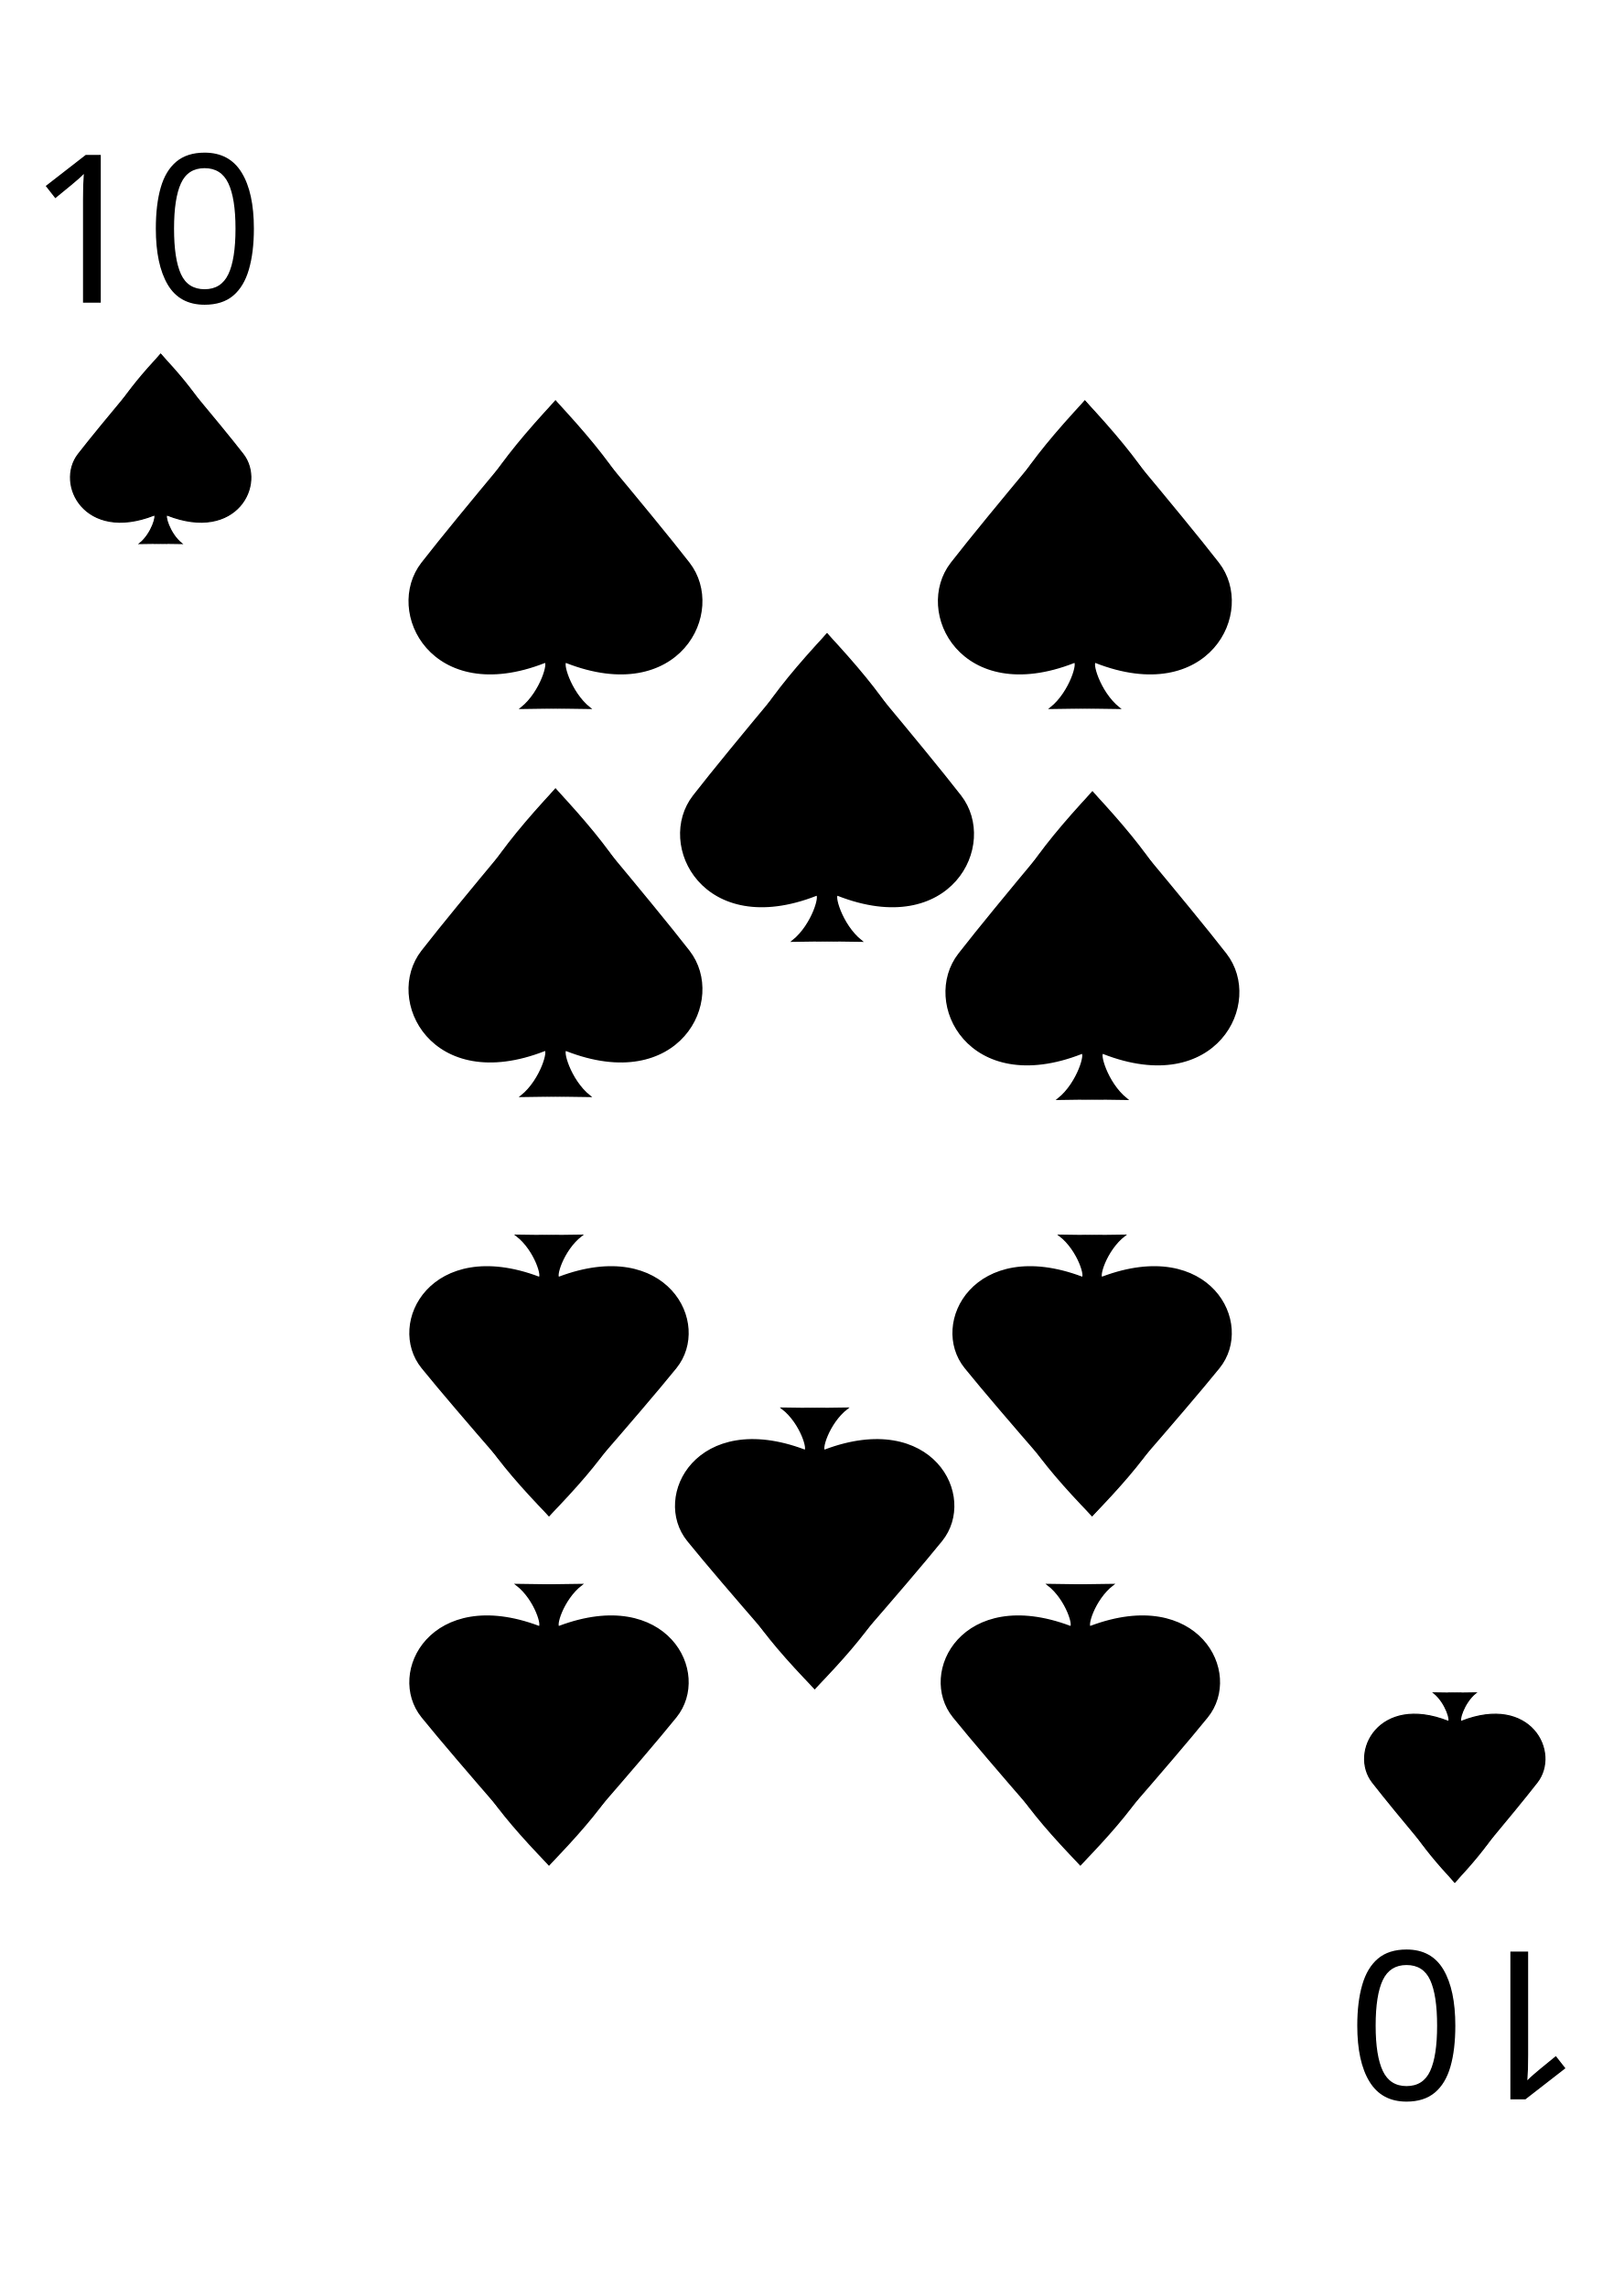
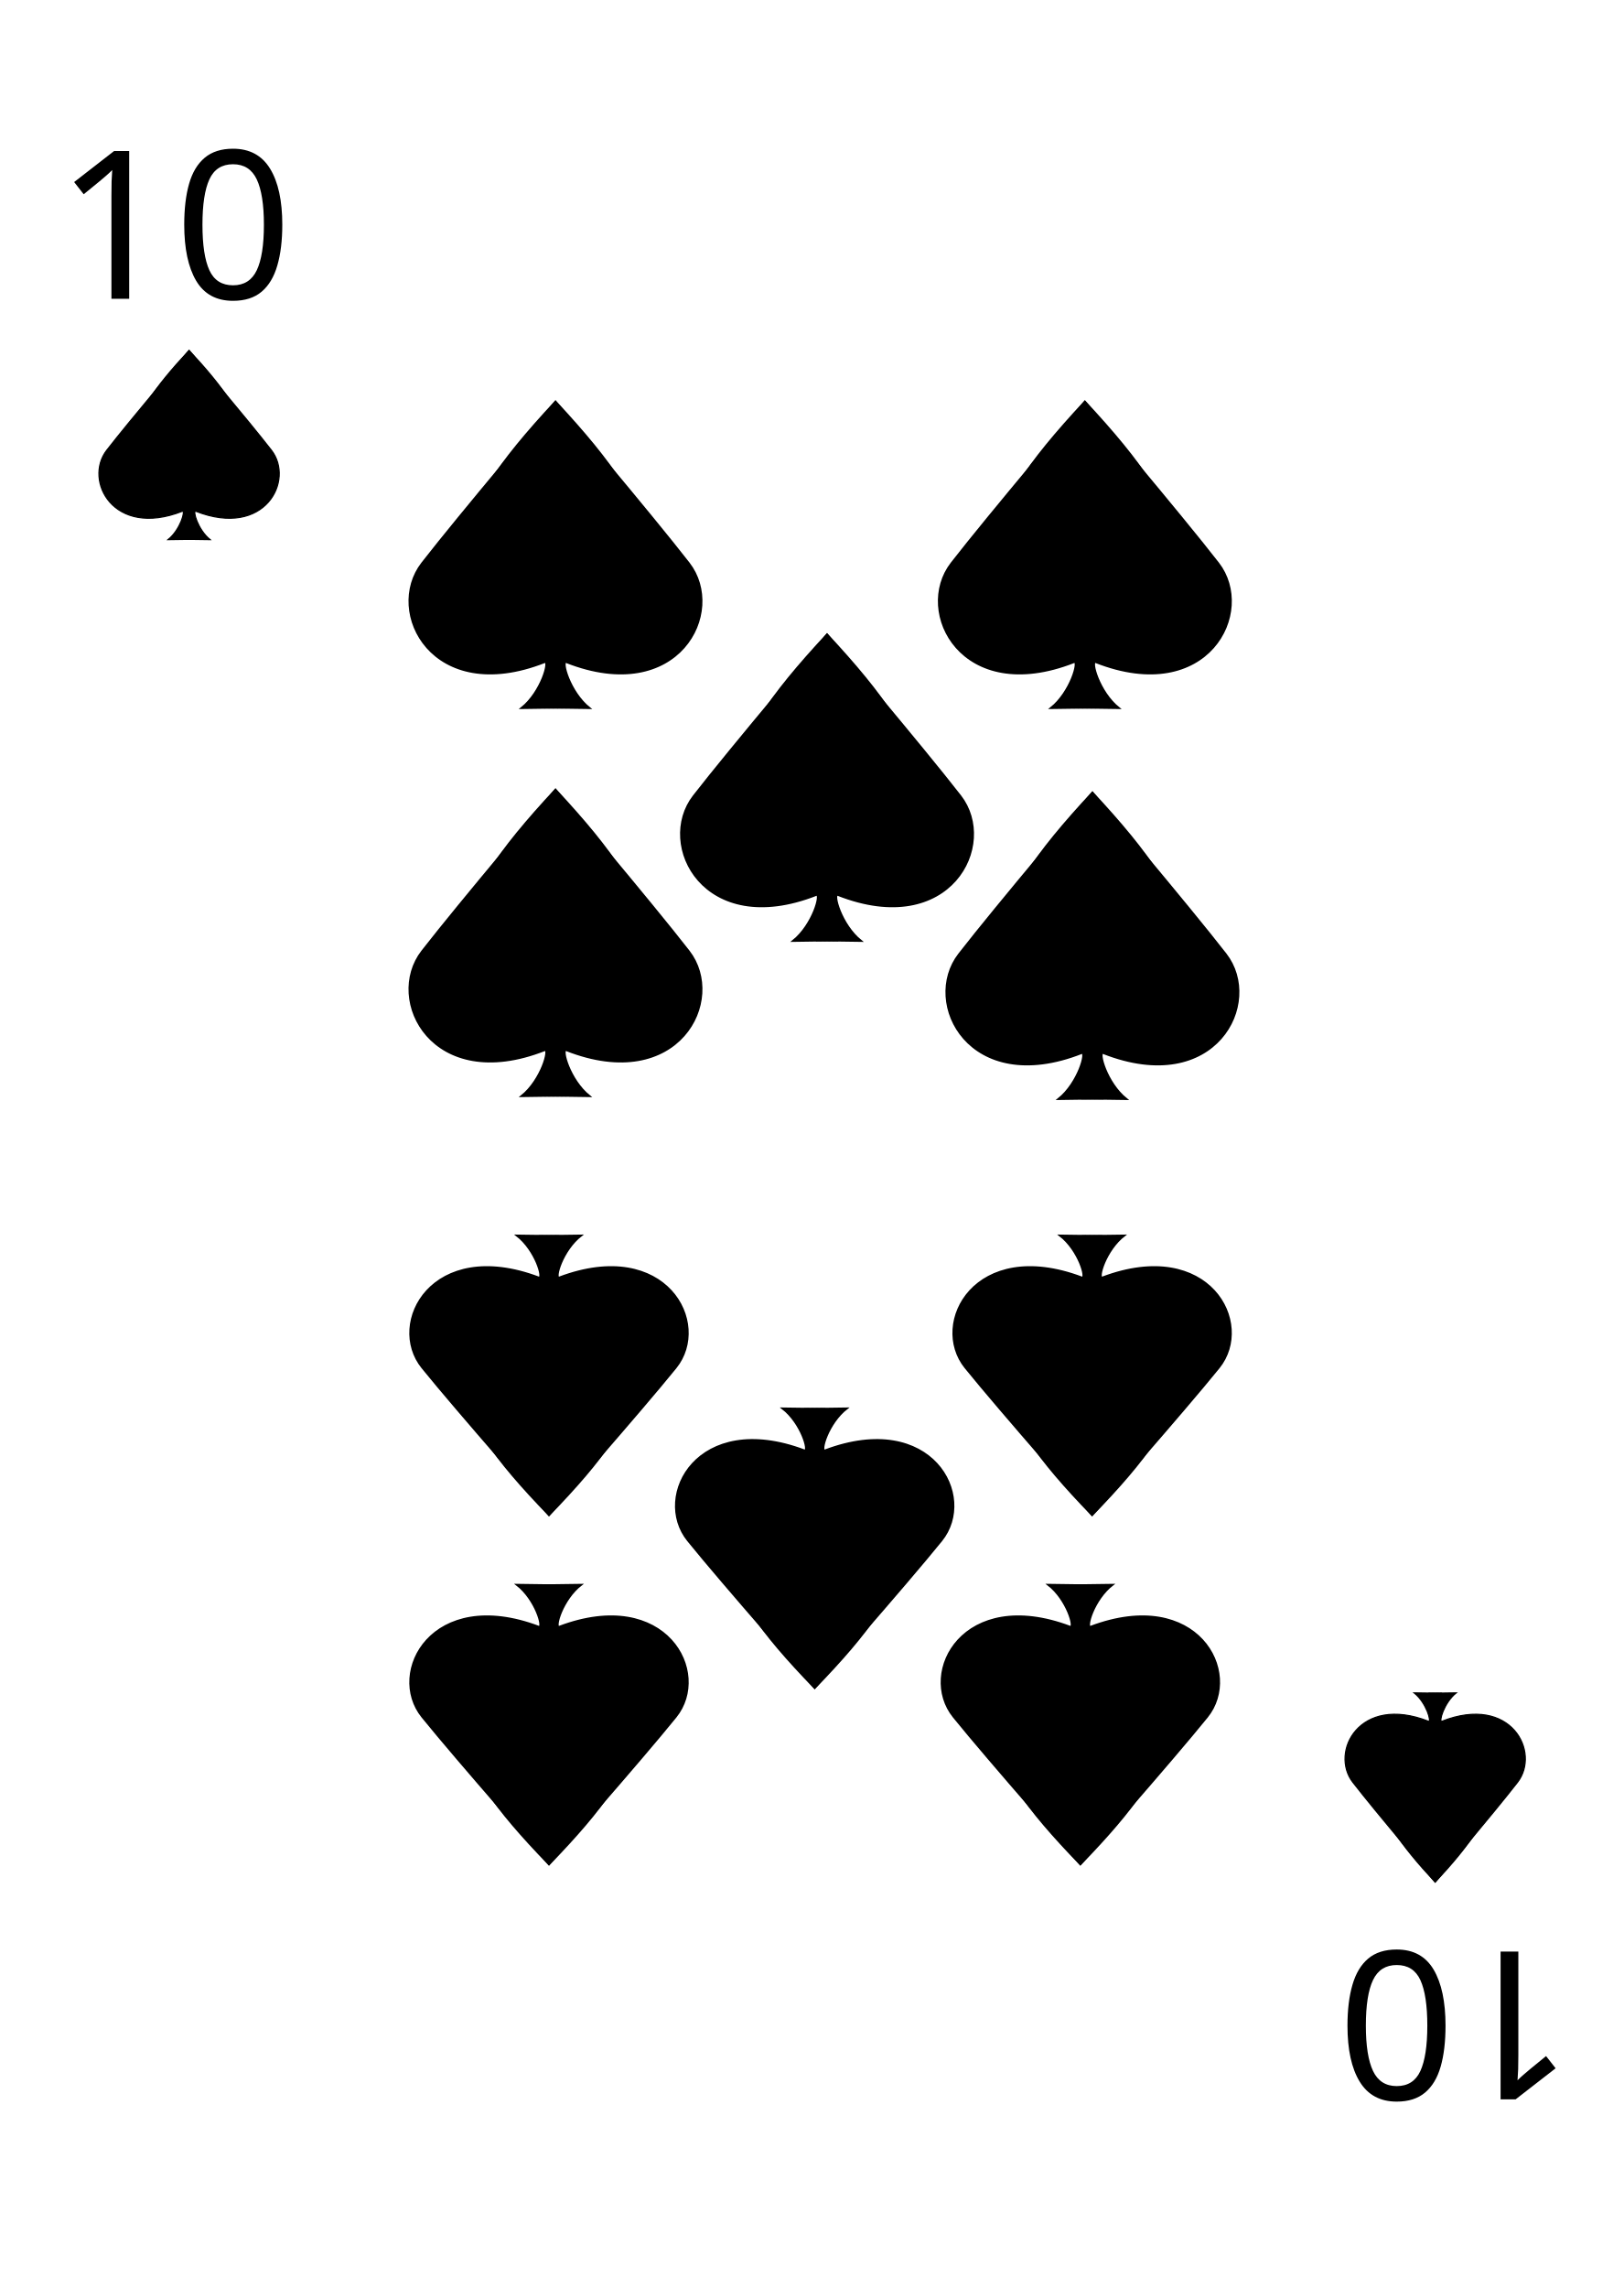
- <svg xmlns="http://www.w3.org/2000/svg" id="svg8" version="1.1" viewBox="0 0 443 624" height="624mm" width="443mm">
+ <svg xmlns="http://www.w3.org/2000/svg" width="443mm" height="624mm" viewBox="0 0 443 624" version="1.1" id="svg8">
  <defs id="defs2">
-     <clipPath clipPathUnits="userSpaceOnUse" id="clipEmfPath1">
-       <path d="M 0,0 H 264.091 V 373.013 H 0 Z" id="path833" />
+     <clipPath id="clipEmfPath1" clipPathUnits="userSpaceOnUse">
+       <path id="path833" d="M 0,0 H 264.091 V 373.013 H 0 Z" />
    </clipPath>
-     <pattern id="EMFhbasepattern" patternUnits="userSpaceOnUse" width="6" height="6" x="0" y="0" />
+     <pattern y="0" x="0" height="6" width="6" patternUnits="userSpaceOnUse" id="EMFhbasepattern" />
  </defs>
  <g id="layer1">
-     <text xml:space="preserve" style="font-style:normal;font-weight:normal;font-size:27.566px;line-height:1.25;font-family:sans-serif;fill:#000000;fill-opacity:1;stroke:none;stroke-width:0.861" x="26.895" y="60.38" id="text874">
-       <tspan x="26.895" y="60.38" style="font-style:normal;font-variant:normal;font-weight:normal;font-stretch:normal;font-size:27.566px;font-family:Cabin;-inkscape-font-specification:Cabin;stroke-width:0.861" id="tspan884" />
+     <text id="text874" y="60.38" x="26.895" style="font-style:normal;font-weight:normal;font-size:27.566px;line-height:1.25;font-family:sans-serif;fill:#000000;fill-opacity:1;stroke:none;stroke-width:0.861" xml:space="preserve">
+       <tspan id="tspan884" style="font-style:normal;font-variant:normal;font-weight:normal;font-stretch:normal;font-size:27.566px;font-family:Cabin;-inkscape-font-specification:Cabin;stroke-width:0.861" y="60.38" x="26.895" />
    </text>
-     <text id="text1076" y="82.549" x="7.461" style="font-style:normal;font-weight:normal;font-size:56.444px;line-height:1.25;font-family:sans-serif;fill:#000000;fill-opacity:1;stroke:none;stroke-width:0.265" xml:space="preserve">
-       <tspan style="font-style:normal;font-variant:normal;font-weight:normal;font-stretch:normal;font-size:56.444px;font-family:TechnicLite;-inkscape-font-specification:TechnicLite;fill:#000000;fill-opacity:1;stroke-width:0.265" y="82.549" x="7.461" id="tspan1074">10</tspan>
+     <text xml:space="preserve" style="font-style:normal;font-weight:normal;font-size:56.444px;line-height:1.25;font-family:sans-serif;fill:#000000;fill-opacity:1;stroke:none;stroke-width:0.265" x="15.212" y="81.48" id="text1076">
+       <tspan id="tspan1074" x="15.212" y="81.48" style="font-style:normal;font-variant:normal;font-weight:normal;font-stretch:normal;font-size:56.444px;font-family:TechnicLite;-inkscape-font-specification:TechnicLite;fill:#000000;fill-opacity:1;stroke-width:0.265">10</tspan>
    </text>
-     <text xml:space="preserve" style="font-style:normal;font-weight:normal;font-size:56.444px;line-height:1.25;font-family:sans-serif;fill:#000000;fill-opacity:1;stroke:none;stroke-width:0.265" x="-432.076" y="-532.247" id="text969" transform="scale(-1)">
-       <tspan id="tspan967" x="-432.076" y="-532.247" style="font-style:normal;font-variant:normal;font-weight:normal;font-stretch:normal;font-size:56.444px;font-family:TechnicLite;-inkscape-font-specification:TechnicLite;fill:#000000;fill-opacity:1;stroke-width:0.265">10</tspan>
+     <text transform="scale(-1)" id="text969" y="-532.247" x="-429.404" style="font-style:normal;font-weight:normal;font-size:56.444px;line-height:1.25;font-family:sans-serif;fill:#000000;fill-opacity:1;stroke:none;stroke-width:0.265" xml:space="preserve">
+       <tspan style="font-style:normal;font-variant:normal;font-weight:normal;font-stretch:normal;font-size:56.444px;font-family:TechnicLite;-inkscape-font-specification:TechnicLite;fill:#000000;fill-opacity:1;stroke-width:0.265" y="-532.247" x="-429.404" id="tspan967">10</tspan>
    </text>
-     <g transform="translate(17.2517,95.85543)" id="layer1-5">
-       <path style="fill:#000000;fill-opacity:1;stroke:#000000;stroke-width:0.312px;stroke-linecap:butt;stroke-linejoin:miter;stroke-opacity:1" d="m 26.581,0.792 c 0,0 -16.102,19.019 -22.457,27.208 -6.355,8.189 1.728,24.048 20.63,16.642 0.927,-0.363 -0.52,5.034 -3.91,7.747 l 7.388,-0.106 -2.197,-8.809 C 48.075,31.786 45.872,21.467 26.581,0.792 Z" id="path835" />
-       <path id="path841" d="m 26.581,0.792 c 0,0 16.102,19.019 22.457,27.208 6.355,8.189 -1.728,24.048 -20.63,16.642 -0.927,-0.363 0.52,5.034 3.91,7.747 l -7.388,-0.106 2.197,-8.809 C 5.086,31.786 7.289,21.467 26.581,0.792 Z" style="fill:#000000;fill-opacity:1;stroke:#000000;stroke-width:0.312px;stroke-linecap:butt;stroke-linejoin:miter;stroke-opacity:1" />
-       <rect style="fill:#000000;fill-opacity:1;stroke:#000000;stroke-width:0.936;stroke-linecap:round;stroke-linejoin:round;paint-order:stroke fill markers" id="rect843" width="2.081" height="6.398" x="25.54" y="40.48" />
+     <g id="layer1-5" transform="translate(25.00252,94.78636)">
+       <path id="path835" d="m 26.581,0.792 c 0,0 -16.102,19.019 -22.457,27.208 -6.355,8.189 1.728,24.048 20.63,16.642 0.927,-0.363 -0.52,5.034 -3.91,7.747 l 7.388,-0.106 -2.197,-8.809 C 48.075,31.786 45.872,21.467 26.581,0.792 Z" style="fill:#000000;fill-opacity:1;stroke:#000000;stroke-width:0.312px;stroke-linecap:butt;stroke-linejoin:miter;stroke-opacity:1" />
+       <path style="fill:#000000;fill-opacity:1;stroke:#000000;stroke-width:0.312px;stroke-linecap:butt;stroke-linejoin:miter;stroke-opacity:1" d="m 26.581,0.792 c 0,0 16.102,19.019 22.457,27.208 6.355,8.189 -1.728,24.048 -20.63,16.642 -0.927,-0.363 0.52,5.034 3.91,7.747 l -7.388,-0.106 2.197,-8.809 C 5.086,31.786 7.289,21.467 26.581,0.792 Z" id="path841" />
+       <rect y="40.48" x="25.54" height="6.398" width="2.081" id="rect843" style="fill:#000000;fill-opacity:1;stroke:#000000;stroke-width:0.936;stroke-linecap:round;stroke-linejoin:round;paint-order:stroke fill markers" />
    </g>
-     <g id="g1043" transform="matrix(1,0,0,-1,370.2945,514.0833)">
-       <path id="path1037" d="m 26.581,0.792 c 0,0 -16.102,19.019 -22.457,27.208 -6.355,8.189 1.728,24.048 20.63,16.642 0.927,-0.363 -0.52,5.034 -3.91,7.747 l 7.388,-0.106 -2.197,-8.809 C 48.075,31.786 45.872,21.467 26.581,0.792 Z" style="fill:#000000;fill-opacity:1;stroke:#000000;stroke-width:0.312px;stroke-linecap:butt;stroke-linejoin:miter;stroke-opacity:1" />
-       <path style="fill:#000000;fill-opacity:1;stroke:#000000;stroke-width:0.312px;stroke-linecap:butt;stroke-linejoin:miter;stroke-opacity:1" d="m 26.581,0.792 c 0,0 16.102,19.019 22.457,27.208 6.355,8.189 -1.728,24.048 -20.63,16.642 -0.927,-0.363 0.52,5.034 3.91,7.747 l -7.388,-0.106 2.197,-8.809 C 5.086,31.786 7.289,21.467 26.581,0.792 Z" id="path1039" />
-       <rect y="40.48" x="25.54" height="6.398" width="2.081" id="rect1041" style="fill:#000000;fill-opacity:1;stroke:#000000;stroke-width:0.936;stroke-linecap:round;stroke-linejoin:round;paint-order:stroke fill markers" />
+     <g transform="matrix(1,0,0,-1,364.9491,514.0833)" id="g1043">
+       <path style="fill:#000000;fill-opacity:1;stroke:#000000;stroke-width:0.312px;stroke-linecap:butt;stroke-linejoin:miter;stroke-opacity:1" d="m 26.581,0.792 c 0,0 -16.102,19.019 -22.457,27.208 -6.355,8.189 1.728,24.048 20.63,16.642 0.927,-0.363 -0.52,5.034 -3.91,7.747 l 7.388,-0.106 -2.197,-8.809 C 48.075,31.786 45.872,21.467 26.581,0.792 Z" id="path1037" />
+       <path id="path1039" d="m 26.581,0.792 c 0,0 16.102,19.019 22.457,27.208 6.355,8.189 -1.728,24.048 -20.63,16.642 -0.927,-0.363 0.52,5.034 3.91,7.747 l -7.388,-0.106 2.197,-8.809 C 5.086,31.786 7.289,21.467 26.581,0.792 Z" style="fill:#000000;fill-opacity:1;stroke:#000000;stroke-width:0.312px;stroke-linecap:butt;stroke-linejoin:miter;stroke-opacity:1" />
+       <rect style="fill:#000000;fill-opacity:1;stroke:#000000;stroke-width:0.936;stroke-linecap:round;stroke-linejoin:round;paint-order:stroke fill markers" id="rect1041" width="2.081" height="6.398" x="25.54" y="40.48" />
    </g>
-     <g id="g1051" transform="matrix(1.62,0,0,1.62,108.4778,108.2526)">
-       <path id="path1045" d="m 26.581,0.792 c 0,0 -16.102,19.019 -22.457,27.208 -6.355,8.189 1.728,24.048 20.63,16.642 0.927,-0.363 -0.52,5.034 -3.91,7.747 l 7.388,-0.106 -2.197,-8.809 C 48.075,31.786 45.872,21.467 26.581,0.792 Z" style="fill:#000000;fill-opacity:1;stroke:#000000;stroke-width:0.312px;stroke-linecap:butt;stroke-linejoin:miter;stroke-opacity:1" />
-       <path style="fill:#000000;fill-opacity:1;stroke:#000000;stroke-width:0.312px;stroke-linecap:butt;stroke-linejoin:miter;stroke-opacity:1" d="m 26.581,0.792 c 0,0 16.102,19.019 22.457,27.208 6.355,8.189 -1.728,24.048 -20.63,16.642 -0.927,-0.363 0.52,5.034 3.91,7.747 l -7.388,-0.106 2.197,-8.809 C 5.086,31.786 7.289,21.467 26.581,0.792 Z" id="path1047" />
-       <rect y="40.48" x="25.54" height="6.398" width="2.081" id="rect1049" style="fill:#000000;fill-opacity:1;stroke:#000000;stroke-width:0.936;stroke-linecap:round;stroke-linejoin:round;paint-order:stroke fill markers" />
+     <g transform="matrix(1.62,0,0,1.62,108.4778,108.2526)" id="g1051">
+       <path style="fill:#000000;fill-opacity:1;stroke:#000000;stroke-width:0.312px;stroke-linecap:butt;stroke-linejoin:miter;stroke-opacity:1" d="m 26.581,0.792 c 0,0 -16.102,19.019 -22.457,27.208 -6.355,8.189 1.728,24.048 20.63,16.642 0.927,-0.363 -0.52,5.034 -3.91,7.747 l 7.388,-0.106 -2.197,-8.809 C 48.075,31.786 45.872,21.467 26.581,0.792 Z" id="path1045" />
+       <path id="path1047" d="m 26.581,0.792 c 0,0 16.102,19.019 22.457,27.208 6.355,8.189 -1.728,24.048 -20.63,16.642 -0.927,-0.363 0.52,5.034 3.91,7.747 l -7.388,-0.106 2.197,-8.809 C 5.086,31.786 7.289,21.467 26.581,0.792 Z" style="fill:#000000;fill-opacity:1;stroke:#000000;stroke-width:0.312px;stroke-linecap:butt;stroke-linejoin:miter;stroke-opacity:1" />
+       <rect style="fill:#000000;fill-opacity:1;stroke:#000000;stroke-width:0.936;stroke-linecap:round;stroke-linejoin:round;paint-order:stroke fill markers" id="rect1049" width="2.081" height="6.398" x="25.54" y="40.48" />
    </g>
-     <g transform="matrix(1.539817,0,0,-1.478473,253.8019,509.6401)" id="g1059">
-       <path style="fill:#000000;fill-opacity:1;stroke:#000000;stroke-width:0.312px;stroke-linecap:butt;stroke-linejoin:miter;stroke-opacity:1" d="m 26.581,0.792 c 0,0 -16.102,19.019 -22.457,27.208 -6.355,8.189 1.728,24.048 20.63,16.642 0.927,-0.363 -0.52,5.034 -3.91,7.747 l 7.388,-0.106 -2.197,-8.809 C 48.075,31.786 45.872,21.467 26.581,0.792 Z" id="path1053" />
-       <path id="path1055" d="m 26.581,0.792 c 0,0 16.102,19.019 22.457,27.208 6.355,8.189 -1.728,24.048 -20.63,16.642 -0.927,-0.363 0.52,5.034 3.91,7.747 l -7.388,-0.106 2.197,-8.809 C 5.086,31.786 7.289,21.467 26.581,0.792 Z" style="fill:#000000;fill-opacity:1;stroke:#000000;stroke-width:0.312px;stroke-linecap:butt;stroke-linejoin:miter;stroke-opacity:1" />
-       <rect style="fill:#000000;fill-opacity:1;stroke:#000000;stroke-width:0.936;stroke-linecap:round;stroke-linejoin:round;paint-order:stroke fill markers" id="rect1057" width="2.081" height="6.398" x="25.54" y="40.48" />
+     <g id="g1059" transform="matrix(1.539817,0,0,-1.478473,253.8019,509.6401)">
+       <path id="path1053" d="m 26.581,0.792 c 0,0 -16.102,19.019 -22.457,27.208 -6.355,8.189 1.728,24.048 20.63,16.642 0.927,-0.363 -0.52,5.034 -3.91,7.747 l 7.388,-0.106 -2.197,-8.809 C 48.075,31.786 45.872,21.467 26.581,0.792 Z" style="fill:#000000;fill-opacity:1;stroke:#000000;stroke-width:0.312px;stroke-linecap:butt;stroke-linejoin:miter;stroke-opacity:1" />
+       <path style="fill:#000000;fill-opacity:1;stroke:#000000;stroke-width:0.312px;stroke-linecap:butt;stroke-linejoin:miter;stroke-opacity:1" d="m 26.581,0.792 c 0,0 16.102,19.019 22.457,27.208 6.355,8.189 -1.728,24.048 -20.63,16.642 -0.927,-0.363 0.52,5.034 3.91,7.747 l -7.388,-0.106 2.197,-8.809 C 5.086,31.786 7.289,21.467 26.581,0.792 Z" id="path1055" />
+       <rect y="40.48" x="25.54" height="6.398" width="2.081" id="rect1057" style="fill:#000000;fill-opacity:1;stroke:#000000;stroke-width:0.936;stroke-linecap:round;stroke-linejoin:round;paint-order:stroke fill markers" />
    </g>
-     <g id="g862" transform="matrix(1.539817,0,0,-1.478473,108.8399,509.6401)">
-       <path id="path856" d="m 26.581,0.792 c 0,0 -16.102,19.019 -22.457,27.208 -6.355,8.189 1.728,24.048 20.63,16.642 0.927,-0.363 -0.52,5.034 -3.91,7.747 l 7.388,-0.106 -2.197,-8.809 C 48.075,31.786 45.872,21.467 26.581,0.792 Z" style="fill:#000000;fill-opacity:1;stroke:#000000;stroke-width:0.312px;stroke-linecap:butt;stroke-linejoin:miter;stroke-opacity:1" />
-       <path style="fill:#000000;fill-opacity:1;stroke:#000000;stroke-width:0.312px;stroke-linecap:butt;stroke-linejoin:miter;stroke-opacity:1" d="m 26.581,0.792 c 0,0 16.102,19.019 22.457,27.208 6.355,8.189 -1.728,24.048 -20.63,16.642 -0.927,-0.363 0.52,5.034 3.91,7.747 l -7.388,-0.106 2.197,-8.809 C 5.086,31.786 7.289,21.467 26.581,0.792 Z" id="path858" />
-       <rect y="40.48" x="25.54" height="6.398" width="2.081" id="rect860" style="fill:#000000;fill-opacity:1;stroke:#000000;stroke-width:0.936;stroke-linecap:round;stroke-linejoin:round;paint-order:stroke fill markers" />
+     <g transform="matrix(1.539817,0,0,-1.478473,108.8399,509.6401)" id="g862">
+       <path style="fill:#000000;fill-opacity:1;stroke:#000000;stroke-width:0.312px;stroke-linecap:butt;stroke-linejoin:miter;stroke-opacity:1" d="m 26.581,0.792 c 0,0 -16.102,19.019 -22.457,27.208 -6.355,8.189 1.728,24.048 20.63,16.642 0.927,-0.363 -0.52,5.034 -3.91,7.747 l 7.388,-0.106 -2.197,-8.809 C 48.075,31.786 45.872,21.467 26.581,0.792 Z" id="path856" />
+       <path id="path858" d="m 26.581,0.792 c 0,0 16.102,19.019 22.457,27.208 6.355,8.189 -1.728,24.048 -20.63,16.642 -0.927,-0.363 0.52,5.034 3.91,7.747 l -7.388,-0.106 2.197,-8.809 C 5.086,31.786 7.289,21.467 26.581,0.792 Z" style="fill:#000000;fill-opacity:1;stroke:#000000;stroke-width:0.312px;stroke-linecap:butt;stroke-linejoin:miter;stroke-opacity:1" />
+       <rect style="fill:#000000;fill-opacity:1;stroke:#000000;stroke-width:0.936;stroke-linecap:round;stroke-linejoin:round;paint-order:stroke fill markers" id="rect860" width="2.081" height="6.398" x="25.54" y="40.48" />
    </g>
-     <g transform="matrix(1.62,0,0,1.62,252.8983,108.2526)" id="g866">
-       <path style="fill:#000000;fill-opacity:1;stroke:#000000;stroke-width:0.312px;stroke-linecap:butt;stroke-linejoin:miter;stroke-opacity:1" d="m 26.581,0.792 c 0,0 -16.102,19.019 -22.457,27.208 -6.355,8.189 1.728,24.048 20.63,16.642 0.927,-0.363 -0.52,5.034 -3.91,7.747 l 7.388,-0.106 -2.197,-8.809 C 48.075,31.786 45.872,21.467 26.581,0.792 Z" id="path860" />
-       <path id="path862" d="m 26.581,0.792 c 0,0 16.102,19.019 22.457,27.208 6.355,8.189 -1.728,24.048 -20.63,16.642 -0.927,-0.363 0.52,5.034 3.91,7.747 l -7.388,-0.106 2.197,-8.809 C 5.086,31.786 7.289,21.467 26.581,0.792 Z" style="fill:#000000;fill-opacity:1;stroke:#000000;stroke-width:0.312px;stroke-linecap:butt;stroke-linejoin:miter;stroke-opacity:1" />
-       <rect style="fill:#000000;fill-opacity:1;stroke:#000000;stroke-width:0.936;stroke-linecap:round;stroke-linejoin:round;paint-order:stroke fill markers" id="rect864" width="2.081" height="6.398" x="25.54" y="40.48" />
+     <g id="g866" transform="matrix(1.62,0,0,1.62,252.8983,108.2526)">
+       <path id="path860" d="m 26.581,0.792 c 0,0 -16.102,19.019 -22.457,27.208 -6.355,8.189 1.728,24.048 20.63,16.642 0.927,-0.363 -0.52,5.034 -3.91,7.747 l 7.388,-0.106 -2.197,-8.809 C 48.075,31.786 45.872,21.467 26.581,0.792 Z" style="fill:#000000;fill-opacity:1;stroke:#000000;stroke-width:0.312px;stroke-linecap:butt;stroke-linejoin:miter;stroke-opacity:1" />
+       <path style="fill:#000000;fill-opacity:1;stroke:#000000;stroke-width:0.312px;stroke-linecap:butt;stroke-linejoin:miter;stroke-opacity:1" d="m 26.581,0.792 c 0,0 16.102,19.019 22.457,27.208 6.355,8.189 -1.728,24.048 -20.63,16.642 -0.927,-0.363 0.52,5.034 3.91,7.747 l -7.388,-0.106 2.197,-8.809 C 5.086,31.786 7.289,21.467 26.581,0.792 Z" id="path862" />
+       <rect y="40.48" x="25.54" height="6.398" width="2.081" id="rect864" style="fill:#000000;fill-opacity:1;stroke:#000000;stroke-width:0.936;stroke-linecap:round;stroke-linejoin:round;paint-order:stroke fill markers" />
    </g>
-     <g transform="matrix(1.539817,0,0,-1.478473,108.8399,414.3901)" id="g874">
-       <path style="fill:#000000;fill-opacity:1;stroke:#000000;stroke-width:0.312px;stroke-linecap:butt;stroke-linejoin:miter;stroke-opacity:1" d="m 26.581,0.792 c 0,0 -16.102,19.019 -22.457,27.208 -6.355,8.189 1.728,24.048 20.63,16.642 0.927,-0.363 -0.52,5.034 -3.91,7.747 l 7.388,-0.106 -2.197,-8.809 C 48.075,31.786 45.872,21.467 26.581,0.792 Z" id="path868" />
-       <path id="path870" d="m 26.581,0.792 c 0,0 16.102,19.019 22.457,27.208 6.355,8.189 -1.728,24.048 -20.63,16.642 -0.927,-0.363 0.52,5.034 3.91,7.747 l -7.388,-0.106 2.197,-8.809 C 5.086,31.786 7.289,21.467 26.581,0.792 Z" style="fill:#000000;fill-opacity:1;stroke:#000000;stroke-width:0.312px;stroke-linecap:butt;stroke-linejoin:miter;stroke-opacity:1" />
-       <rect style="fill:#000000;fill-opacity:1;stroke:#000000;stroke-width:0.936;stroke-linecap:round;stroke-linejoin:round;paint-order:stroke fill markers" id="rect872" width="2.081" height="6.398" x="25.54" y="40.48" />
+     <g id="g874" transform="matrix(1.539817,0,0,-1.478473,108.8399,414.3901)">
+       <path id="path868" d="m 26.581,0.792 c 0,0 -16.102,19.019 -22.457,27.208 -6.355,8.189 1.728,24.048 20.63,16.642 0.927,-0.363 -0.52,5.034 -3.91,7.747 l 7.388,-0.106 -2.197,-8.809 C 48.075,31.786 45.872,21.467 26.581,0.792 Z" style="fill:#000000;fill-opacity:1;stroke:#000000;stroke-width:0.312px;stroke-linecap:butt;stroke-linejoin:miter;stroke-opacity:1" />
+       <path style="fill:#000000;fill-opacity:1;stroke:#000000;stroke-width:0.312px;stroke-linecap:butt;stroke-linejoin:miter;stroke-opacity:1" d="m 26.581,0.792 c 0,0 16.102,19.019 22.457,27.208 6.355,8.189 -1.728,24.048 -20.63,16.642 -0.927,-0.363 0.52,5.034 3.91,7.747 l -7.388,-0.106 2.197,-8.809 C 5.086,31.786 7.289,21.467 26.581,0.792 Z" id="path870" />
+       <rect y="40.48" x="25.54" height="6.398" width="2.081" id="rect872" style="fill:#000000;fill-opacity:1;stroke:#000000;stroke-width:0.936;stroke-linecap:round;stroke-linejoin:round;paint-order:stroke fill markers" />
    </g>
-     <g id="g882" transform="matrix(1.539817,0,0,-1.478473,257.0066,414.3901)">
-       <path id="path876" d="m 26.581,0.792 c 0,0 -16.102,19.019 -22.457,27.208 -6.355,8.189 1.728,24.048 20.63,16.642 0.927,-0.363 -0.52,5.034 -3.91,7.747 l 7.388,-0.106 -2.197,-8.809 C 48.075,31.786 45.872,21.467 26.581,0.792 Z" style="fill:#000000;fill-opacity:1;stroke:#000000;stroke-width:0.312px;stroke-linecap:butt;stroke-linejoin:miter;stroke-opacity:1" />
-       <path style="fill:#000000;fill-opacity:1;stroke:#000000;stroke-width:0.312px;stroke-linecap:butt;stroke-linejoin:miter;stroke-opacity:1" d="m 26.581,0.792 c 0,0 16.102,19.019 22.457,27.208 6.355,8.189 -1.728,24.048 -20.63,16.642 -0.927,-0.363 0.52,5.034 3.91,7.747 l -7.388,-0.106 2.197,-8.809 C 5.086,31.786 7.289,21.467 26.581,0.792 Z" id="path878" />
-       <rect y="40.48" x="25.54" height="6.398" width="2.081" id="rect880" style="fill:#000000;fill-opacity:1;stroke:#000000;stroke-width:0.936;stroke-linecap:round;stroke-linejoin:round;paint-order:stroke fill markers" />
+     <g transform="matrix(1.539817,0,0,-1.478473,257.0066,414.3901)" id="g882">
+       <path style="fill:#000000;fill-opacity:1;stroke:#000000;stroke-width:0.312px;stroke-linecap:butt;stroke-linejoin:miter;stroke-opacity:1" d="m 26.581,0.792 c 0,0 -16.102,19.019 -22.457,27.208 -6.355,8.189 1.728,24.048 20.63,16.642 0.927,-0.363 -0.52,5.034 -3.91,7.747 l 7.388,-0.106 -2.197,-8.809 C 48.075,31.786 45.872,21.467 26.581,0.792 Z" id="path876" />
+       <path id="path878" d="m 26.581,0.792 c 0,0 16.102,19.019 22.457,27.208 6.355,8.189 -1.728,24.048 -20.63,16.642 -0.927,-0.363 0.52,5.034 3.91,7.747 l -7.388,-0.106 2.197,-8.809 C 5.086,31.786 7.289,21.467 26.581,0.792 Z" style="fill:#000000;fill-opacity:1;stroke:#000000;stroke-width:0.312px;stroke-linecap:butt;stroke-linejoin:miter;stroke-opacity:1" />
+       <rect style="fill:#000000;fill-opacity:1;stroke:#000000;stroke-width:0.936;stroke-linecap:round;stroke-linejoin:round;paint-order:stroke fill markers" id="rect880" width="2.081" height="6.398" x="25.54" y="40.48" />
    </g>
-     <g transform="matrix(1.62,0,0,1.62,108.4778,214.0859)" id="g886">
-       <path style="fill:#000000;fill-opacity:1;stroke:#000000;stroke-width:0.312px;stroke-linecap:butt;stroke-linejoin:miter;stroke-opacity:1" d="m 26.581,0.792 c 0,0 -16.102,19.019 -22.457,27.208 -6.355,8.189 1.728,24.048 20.63,16.642 0.927,-0.363 -0.52,5.034 -3.91,7.747 l 7.388,-0.106 -2.197,-8.809 C 48.075,31.786 45.872,21.467 26.581,0.792 Z" id="path880" />
-       <path id="path882" d="m 26.581,0.792 c 0,0 16.102,19.019 22.457,27.208 6.355,8.189 -1.728,24.048 -20.63,16.642 -0.927,-0.363 0.52,5.034 3.91,7.747 l -7.388,-0.106 2.197,-8.809 C 5.086,31.786 7.289,21.467 26.581,0.792 Z" style="fill:#000000;fill-opacity:1;stroke:#000000;stroke-width:0.312px;stroke-linecap:butt;stroke-linejoin:miter;stroke-opacity:1" />
-       <rect style="fill:#000000;fill-opacity:1;stroke:#000000;stroke-width:0.936;stroke-linecap:round;stroke-linejoin:round;paint-order:stroke fill markers" id="rect884" width="2.081" height="6.398" x="25.54" y="40.48" />
+     <g id="g886" transform="matrix(1.62,0,0,1.62,108.4778,214.0859)">
+       <path id="path880" d="m 26.581,0.792 c 0,0 -16.102,19.019 -22.457,27.208 -6.355,8.189 1.728,24.048 20.63,16.642 0.927,-0.363 -0.52,5.034 -3.91,7.747 l 7.388,-0.106 -2.197,-8.809 C 48.075,31.786 45.872,21.467 26.581,0.792 Z" style="fill:#000000;fill-opacity:1;stroke:#000000;stroke-width:0.312px;stroke-linecap:butt;stroke-linejoin:miter;stroke-opacity:1" />
+       <path style="fill:#000000;fill-opacity:1;stroke:#000000;stroke-width:0.312px;stroke-linecap:butt;stroke-linejoin:miter;stroke-opacity:1" d="m 26.581,0.792 c 0,0 16.102,19.019 22.457,27.208 6.355,8.189 -1.728,24.048 -20.63,16.642 -0.927,-0.363 0.52,5.034 3.91,7.747 l -7.388,-0.106 2.197,-8.809 C 5.086,31.786 7.289,21.467 26.581,0.792 Z" id="path882" />
+       <rect y="40.48" x="25.54" height="6.398" width="2.081" id="rect884" style="fill:#000000;fill-opacity:1;stroke:#000000;stroke-width:0.936;stroke-linecap:round;stroke-linejoin:round;paint-order:stroke fill markers" />
    </g>
-     <g id="g894" transform="matrix(1.62,0,0,1.62,254.9587,214.8809)">
-       <path id="path888" d="m 26.581,0.792 c 0,0 -16.102,19.019 -22.457,27.208 -6.355,8.189 1.728,24.048 20.63,16.642 0.927,-0.363 -0.52,5.034 -3.91,7.747 l 7.388,-0.106 -2.197,-8.809 C 48.075,31.786 45.872,21.467 26.581,0.792 Z" style="fill:#000000;fill-opacity:1;stroke:#000000;stroke-width:0.312px;stroke-linecap:butt;stroke-linejoin:miter;stroke-opacity:1" />
-       <path style="fill:#000000;fill-opacity:1;stroke:#000000;stroke-width:0.312px;stroke-linecap:butt;stroke-linejoin:miter;stroke-opacity:1" d="m 26.581,0.792 c 0,0 16.102,19.019 22.457,27.208 6.355,8.189 -1.728,24.048 -20.63,16.642 -0.927,-0.363 0.52,5.034 3.91,7.747 l -7.388,-0.106 2.197,-8.809 C 5.086,31.786 7.289,21.467 26.581,0.792 Z" id="path890" />
-       <rect y="40.48" x="25.54" height="6.398" width="2.081" id="rect892" style="fill:#000000;fill-opacity:1;stroke:#000000;stroke-width:0.936;stroke-linecap:round;stroke-linejoin:round;paint-order:stroke fill markers" />
+     <g transform="matrix(1.62,0,0,1.62,254.9587,214.8809)" id="g894">
+       <path style="fill:#000000;fill-opacity:1;stroke:#000000;stroke-width:0.312px;stroke-linecap:butt;stroke-linejoin:miter;stroke-opacity:1" d="m 26.581,0.792 c 0,0 -16.102,19.019 -22.457,27.208 -6.355,8.189 1.728,24.048 20.63,16.642 0.927,-0.363 -0.52,5.034 -3.91,7.747 l 7.388,-0.106 -2.197,-8.809 C 48.075,31.786 45.872,21.467 26.581,0.792 Z" id="path888" />
+       <path id="path890" d="m 26.581,0.792 c 0,0 16.102,19.019 22.457,27.208 6.355,8.189 -1.728,24.048 -20.63,16.642 -0.927,-0.363 0.52,5.034 3.91,7.747 l -7.388,-0.106 2.197,-8.809 C 5.086,31.786 7.289,21.467 26.581,0.792 Z" style="fill:#000000;fill-opacity:1;stroke:#000000;stroke-width:0.312px;stroke-linecap:butt;stroke-linejoin:miter;stroke-opacity:1" />
+       <rect style="fill:#000000;fill-opacity:1;stroke:#000000;stroke-width:0.936;stroke-linecap:round;stroke-linejoin:round;paint-order:stroke fill markers" id="rect892" width="2.081" height="6.398" x="25.54" y="40.48" />
    </g>
-     <g id="g902" transform="matrix(1.62,0,0,1.62,182.5612,171.7526)">
-       <path id="path896" d="m 26.581,0.792 c 0,0 -16.102,19.019 -22.457,27.208 -6.355,8.189 1.728,24.048 20.63,16.642 0.927,-0.363 -0.52,5.034 -3.91,7.747 l 7.388,-0.106 -2.197,-8.809 C 48.075,31.786 45.872,21.467 26.581,0.792 Z" style="fill:#000000;fill-opacity:1;stroke:#000000;stroke-width:0.312px;stroke-linecap:butt;stroke-linejoin:miter;stroke-opacity:1" />
-       <path style="fill:#000000;fill-opacity:1;stroke:#000000;stroke-width:0.312px;stroke-linecap:butt;stroke-linejoin:miter;stroke-opacity:1" d="m 26.581,0.792 c 0,0 16.102,19.019 22.457,27.208 6.355,8.189 -1.728,24.048 -20.63,16.642 -0.927,-0.363 0.52,5.034 3.91,7.747 l -7.388,-0.106 2.197,-8.809 C 5.086,31.786 7.289,21.467 26.581,0.792 Z" id="path898" />
-       <rect y="40.48" x="25.54" height="6.398" width="2.081" id="rect900" style="fill:#000000;fill-opacity:1;stroke:#000000;stroke-width:0.936;stroke-linecap:round;stroke-linejoin:round;paint-order:stroke fill markers" />
+     <g transform="matrix(1.62,0,0,1.62,182.5612,171.7526)" id="g902">
+       <path style="fill:#000000;fill-opacity:1;stroke:#000000;stroke-width:0.312px;stroke-linecap:butt;stroke-linejoin:miter;stroke-opacity:1" d="m 26.581,0.792 c 0,0 -16.102,19.019 -22.457,27.208 -6.355,8.189 1.728,24.048 20.63,16.642 0.927,-0.363 -0.52,5.034 -3.91,7.747 l 7.388,-0.106 -2.197,-8.809 C 48.075,31.786 45.872,21.467 26.581,0.792 Z" id="path896" />
+       <path id="path898" d="m 26.581,0.792 c 0,0 16.102,19.019 22.457,27.208 6.355,8.189 -1.728,24.048 -20.63,16.642 -0.927,-0.363 0.52,5.034 3.91,7.747 l -7.388,-0.106 2.197,-8.809 C 5.086,31.786 7.289,21.467 26.581,0.792 Z" style="fill:#000000;fill-opacity:1;stroke:#000000;stroke-width:0.312px;stroke-linecap:butt;stroke-linejoin:miter;stroke-opacity:1" />
+       <rect style="fill:#000000;fill-opacity:1;stroke:#000000;stroke-width:0.936;stroke-linecap:round;stroke-linejoin:round;paint-order:stroke fill markers" id="rect900" width="2.081" height="6.398" x="25.54" y="40.48" />
    </g>
-     <g id="g898" transform="matrix(1.539817,0,0,-1.478473,181.3209,461.5454)">
-       <path id="path892" d="m 26.581,0.792 c 0,0 -16.102,19.019 -22.457,27.208 -6.355,8.189 1.728,24.048 20.63,16.642 0.927,-0.363 -0.52,5.034 -3.91,7.747 l 7.388,-0.106 -2.197,-8.809 C 48.075,31.786 45.872,21.467 26.581,0.792 Z" style="fill:#000000;fill-opacity:1;stroke:#000000;stroke-width:0.312px;stroke-linecap:butt;stroke-linejoin:miter;stroke-opacity:1" />
-       <path style="fill:#000000;fill-opacity:1;stroke:#000000;stroke-width:0.312px;stroke-linecap:butt;stroke-linejoin:miter;stroke-opacity:1" d="m 26.581,0.792 c 0,0 16.102,19.019 22.457,27.208 6.355,8.189 -1.728,24.048 -20.63,16.642 -0.927,-0.363 0.52,5.034 3.91,7.747 l -7.388,-0.106 2.197,-8.809 C 5.086,31.786 7.289,21.467 26.581,0.792 Z" id="path894" />
-       <rect y="40.48" x="25.54" height="6.398" width="2.081" id="rect896" style="fill:#000000;fill-opacity:1;stroke:#000000;stroke-width:0.936;stroke-linecap:round;stroke-linejoin:round;paint-order:stroke fill markers" />
+     <g transform="matrix(1.539817,0,0,-1.478473,181.3209,461.5454)" id="g898">
+       <path style="fill:#000000;fill-opacity:1;stroke:#000000;stroke-width:0.312px;stroke-linecap:butt;stroke-linejoin:miter;stroke-opacity:1" d="m 26.581,0.792 c 0,0 -16.102,19.019 -22.457,27.208 -6.355,8.189 1.728,24.048 20.63,16.642 0.927,-0.363 -0.52,5.034 -3.91,7.747 l 7.388,-0.106 -2.197,-8.809 C 48.075,31.786 45.872,21.467 26.581,0.792 Z" id="path892" />
+       <path id="path894" d="m 26.581,0.792 c 0,0 16.102,19.019 22.457,27.208 6.355,8.189 -1.728,24.048 -20.63,16.642 -0.927,-0.363 0.52,5.034 3.91,7.747 l -7.388,-0.106 2.197,-8.809 C 5.086,31.786 7.289,21.467 26.581,0.792 Z" style="fill:#000000;fill-opacity:1;stroke:#000000;stroke-width:0.312px;stroke-linecap:butt;stroke-linejoin:miter;stroke-opacity:1" />
+       <rect style="fill:#000000;fill-opacity:1;stroke:#000000;stroke-width:0.936;stroke-linecap:round;stroke-linejoin:round;paint-order:stroke fill markers" id="rect896" width="2.081" height="6.398" x="25.54" y="40.48" />
    </g>
  </g>
</svg>
